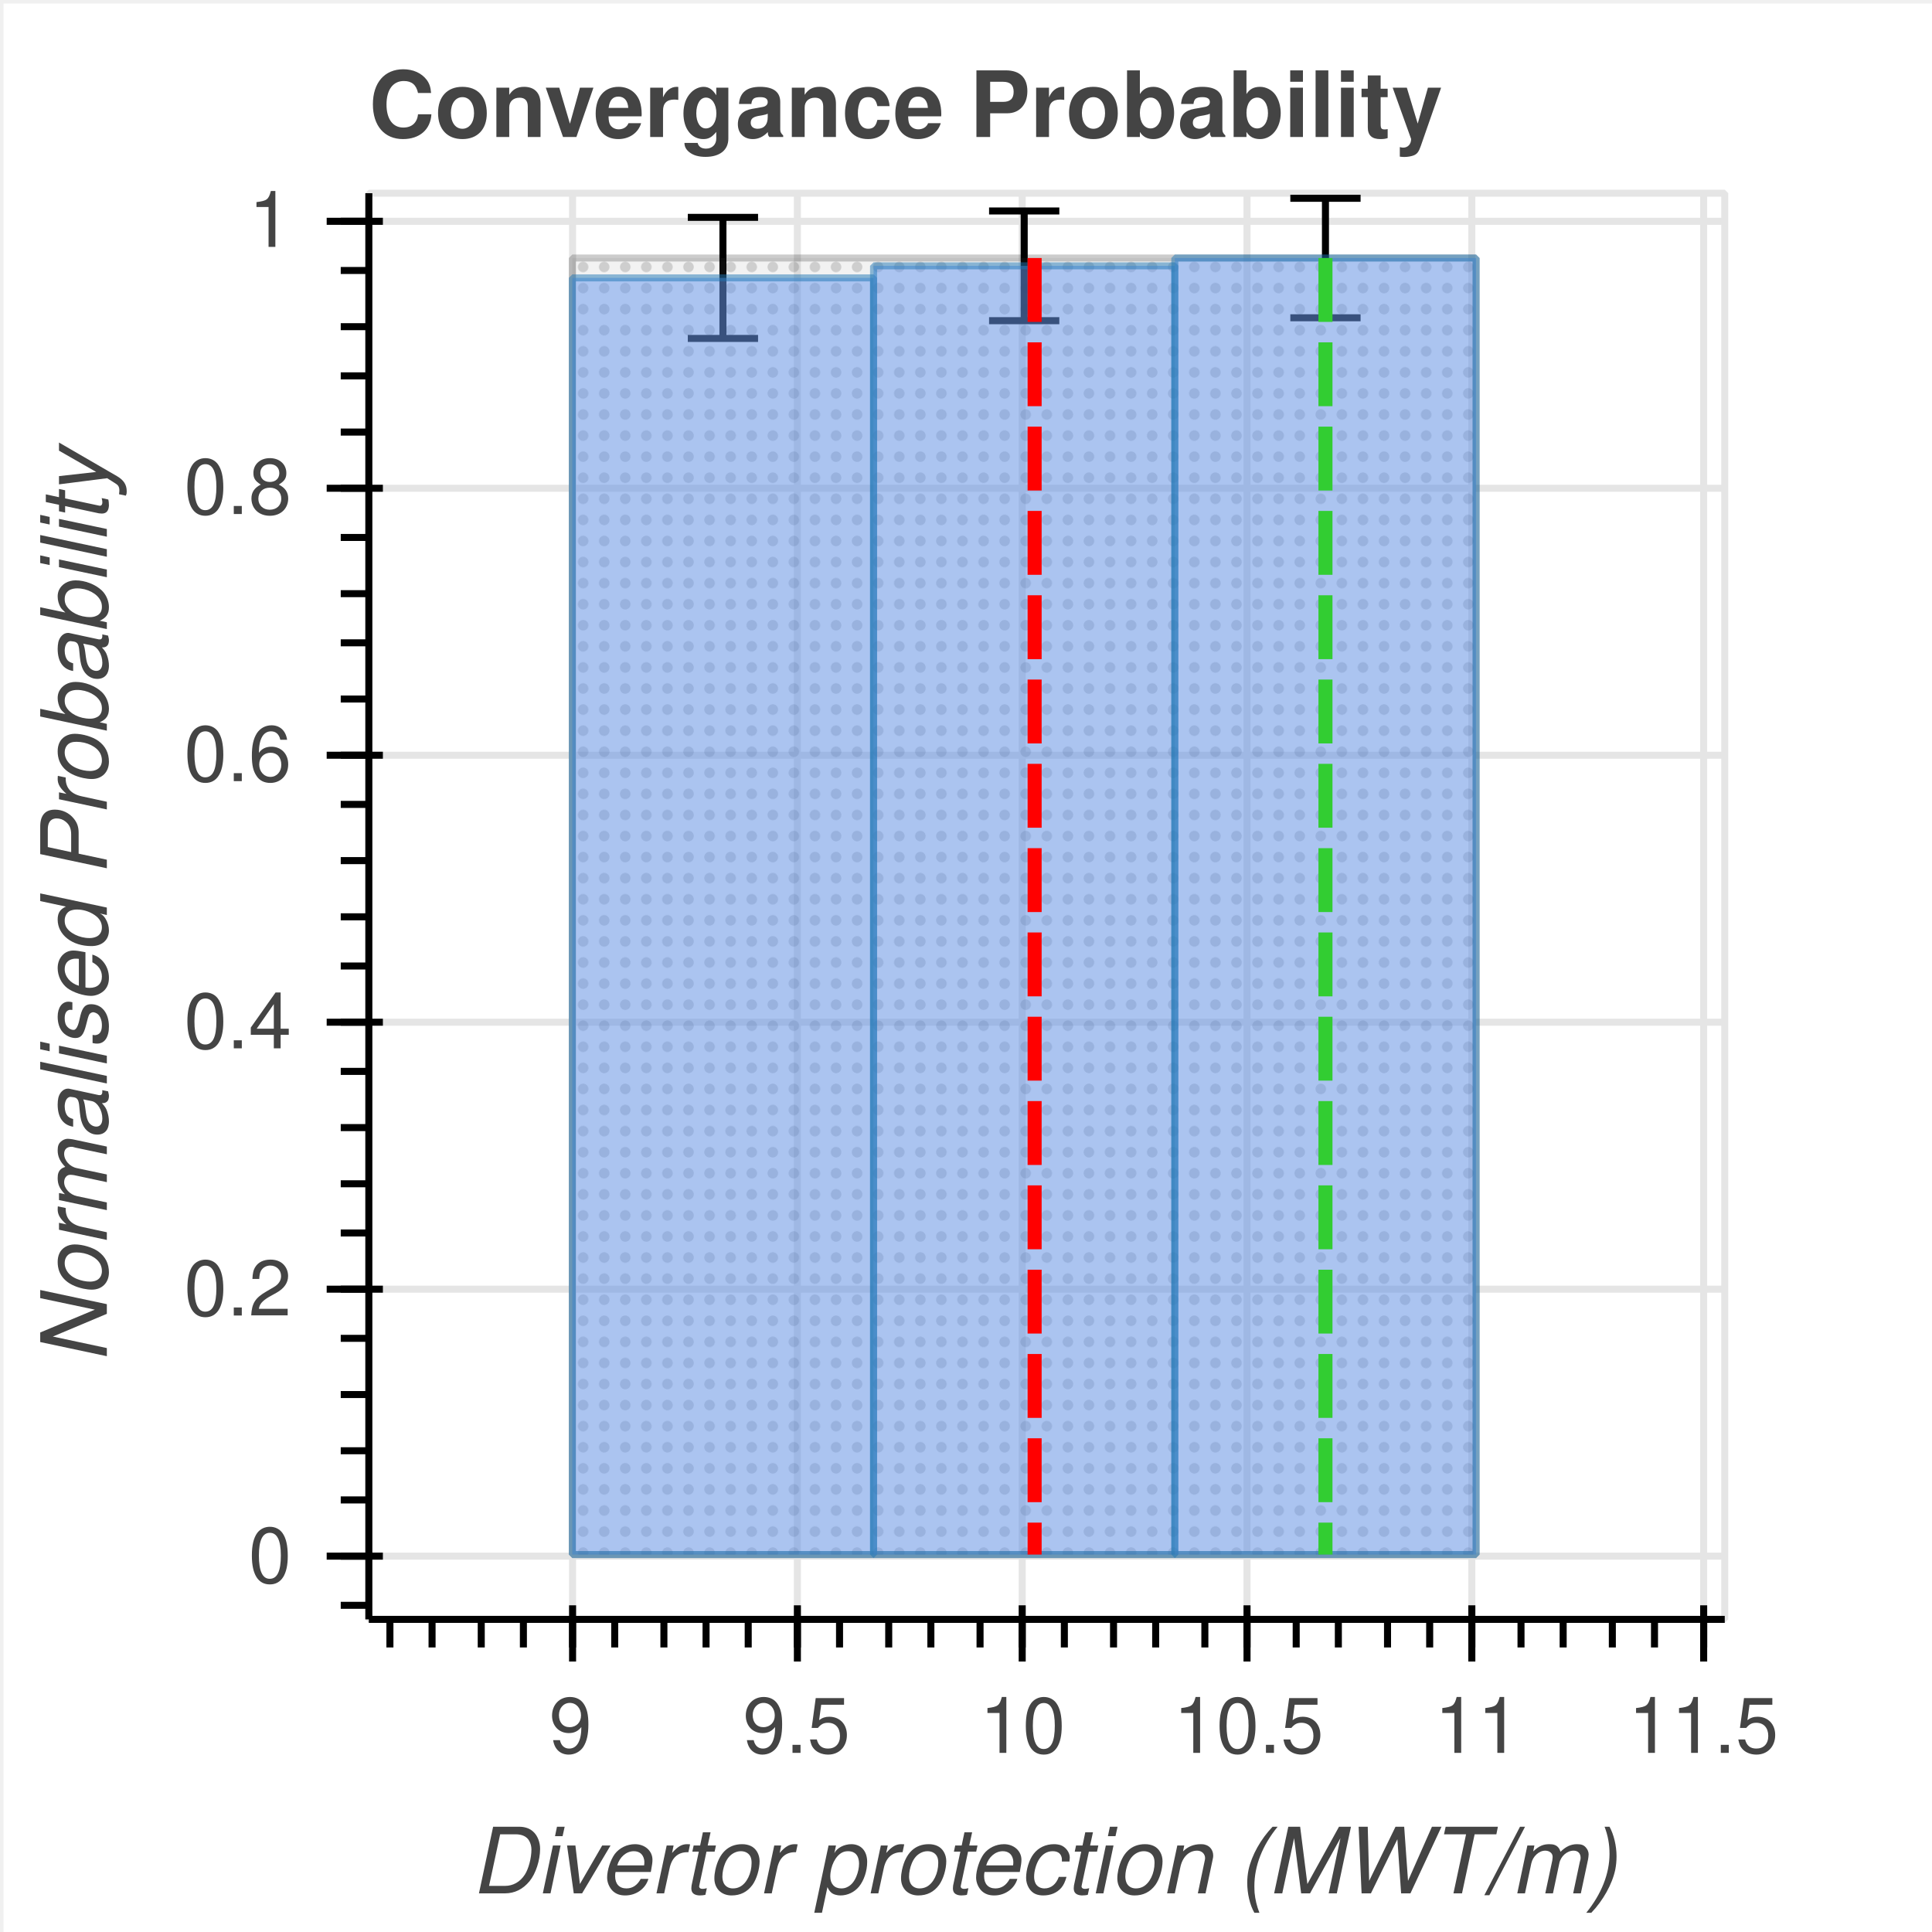
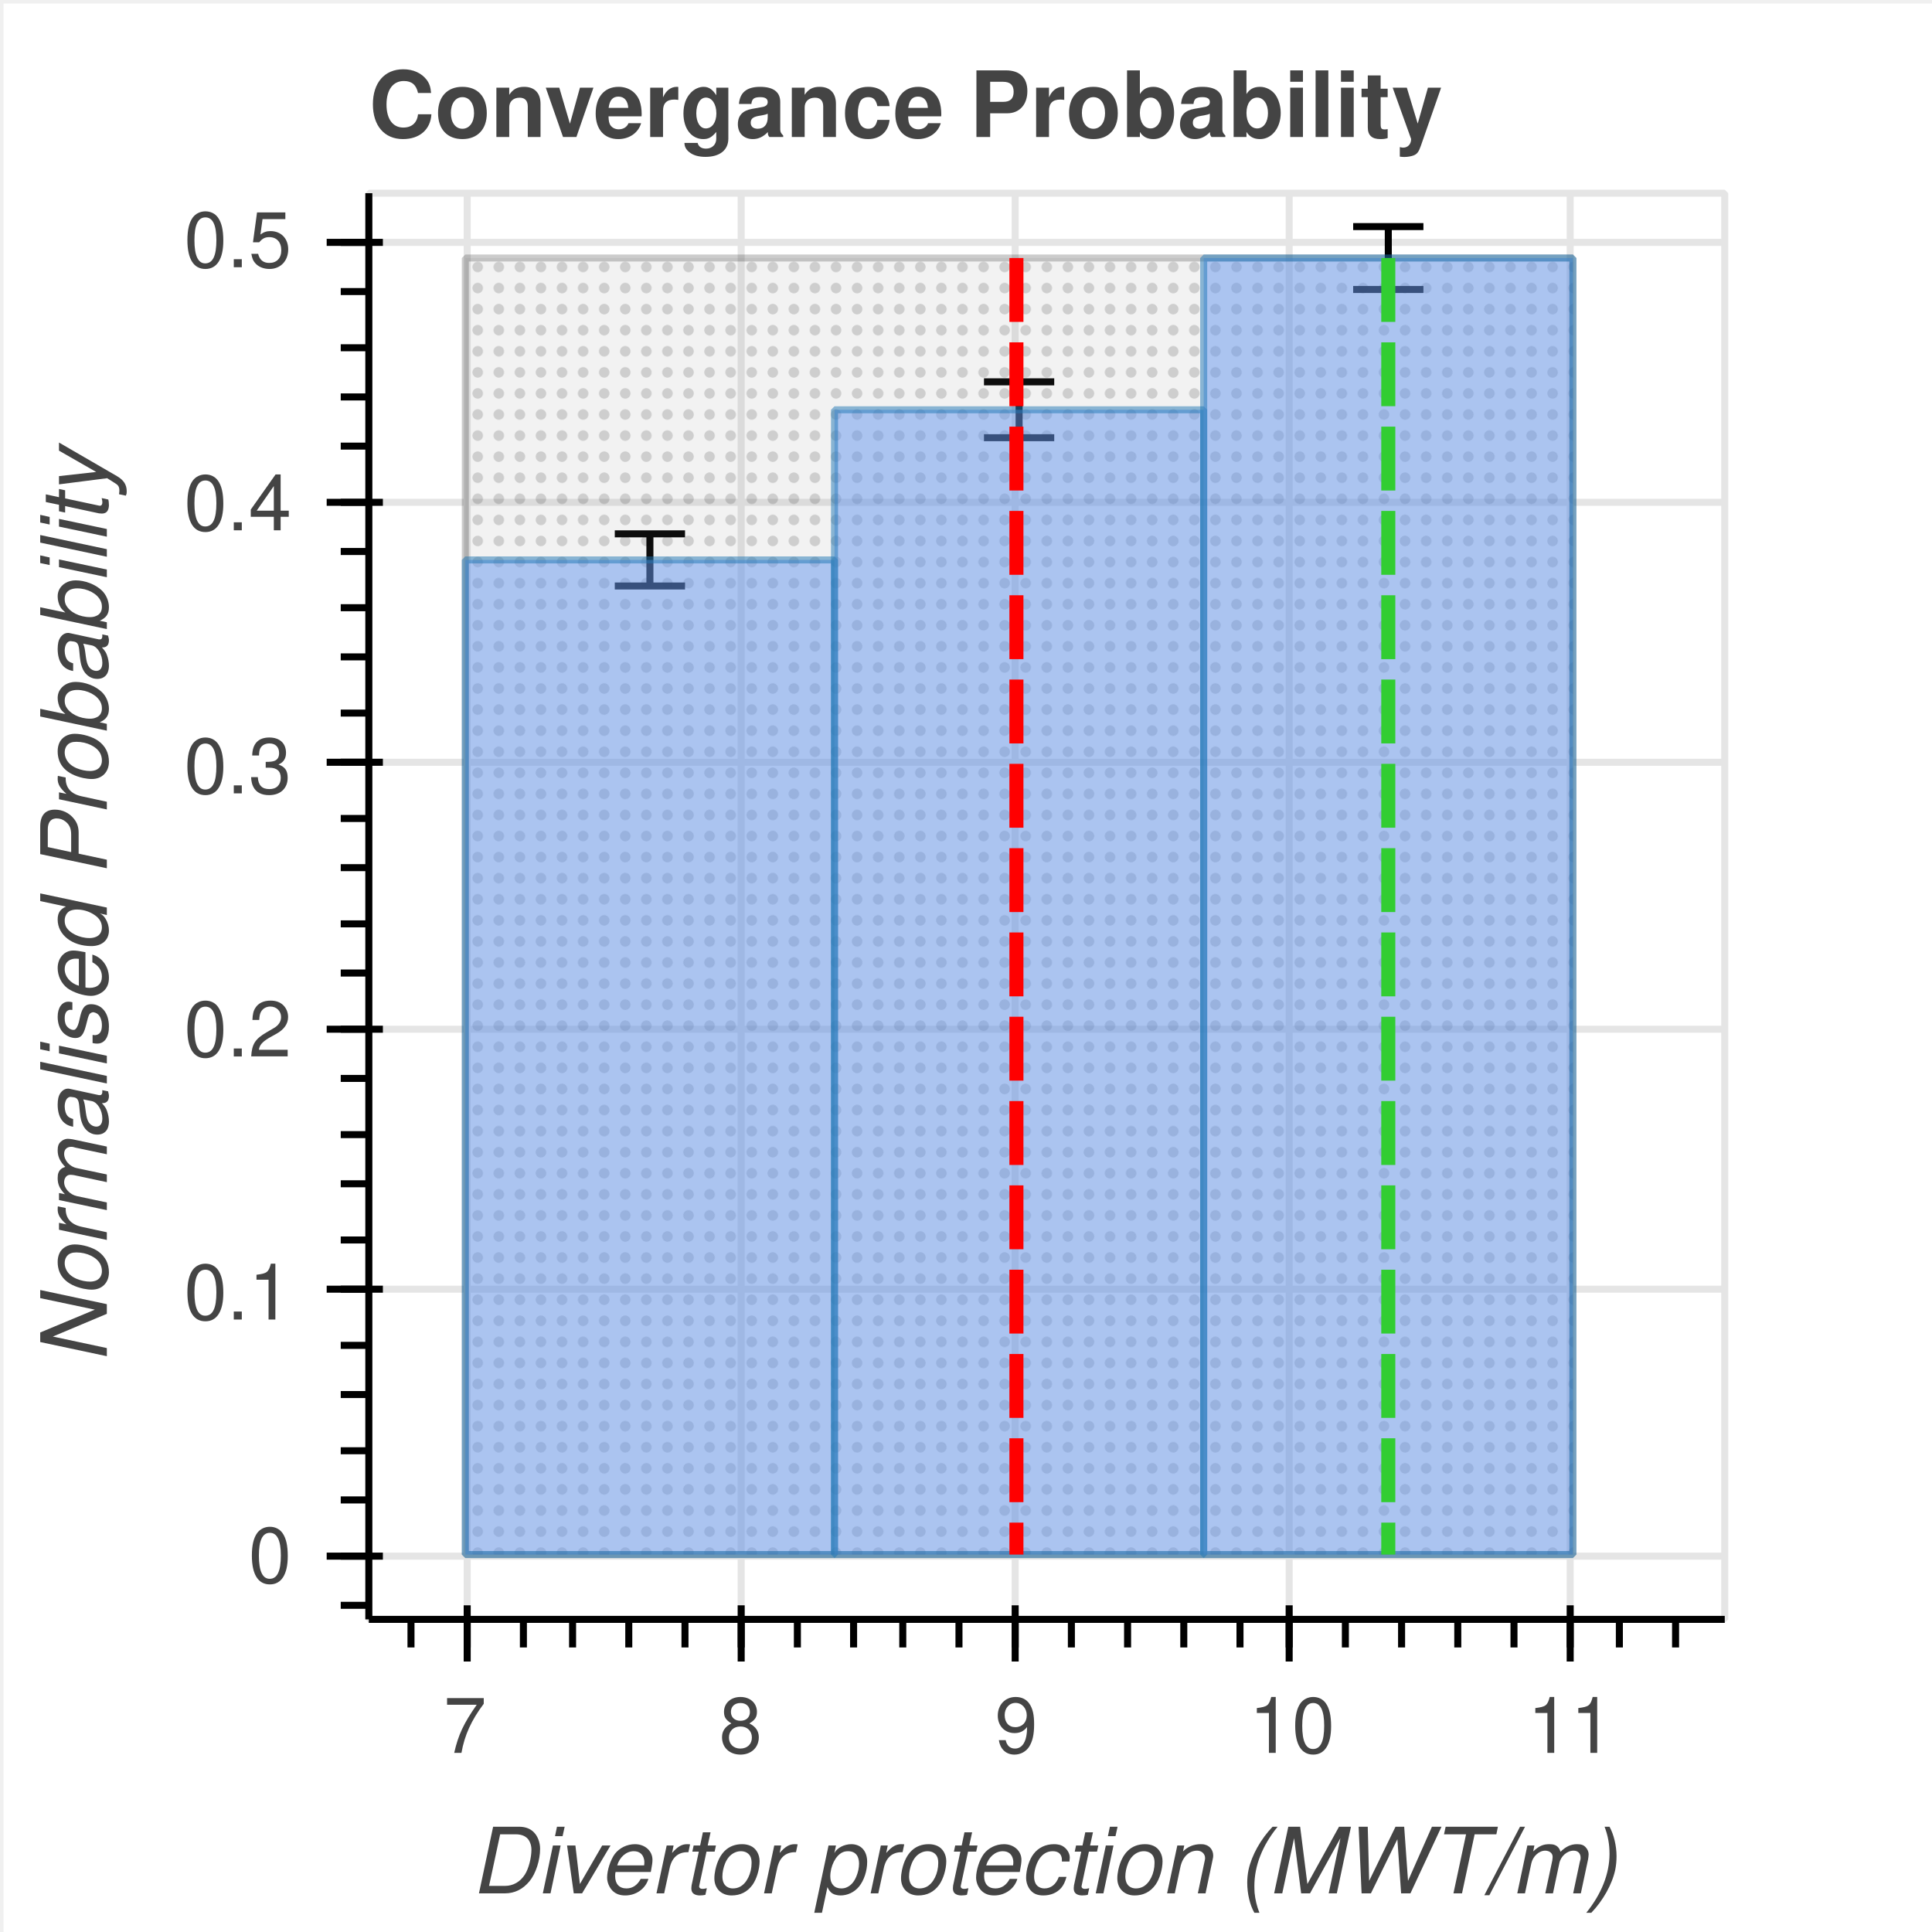
<svg xmlns="http://www.w3.org/2000/svg" version="1.1" width="275" height="275">
  <defs>
-     <clipPath id="XGHKOIepttTV">
+     <clipPath id="oCSpdnHUJNcS">
      <path fill="none" stroke="none" d="M 52.5 27.5 L 245.5 27.5 L 245.5 230.5 L 52.5 230.5 L 52.5 27.5 Z" />
    </clipPath>
-     <clipPath id="oNuICPmKbDhN">
+     <clipPath id="rZeAqwxTfudz">
      <path fill="none" stroke="none" d="M 52.5 27.5 L 245.5 27.5 L 245.5 230.5 L 52.5 230.5 L 52.5 27.5 Z" />
    </clipPath>
-     <clipPath id="ueLsVDpUfzot">
+     <clipPath id="RrIkzzaLAome">
      <path fill="none" stroke="none" d="M 52.5 27.5 L 245.5 27.5 L 245.5 230.5 L 52.5 230.5 L 52.5 27.5 Z" />
    </clipPath>
-     <clipPath id="gLwCnTuKTZZX">
+     <clipPath id="PQREuyaRFNdP">
      <path fill="none" stroke="none" d="M 52.5 27.5 L 245.5 27.5 L 245.5 230.5 L 52.5 230.5 L 52.5 27.5 Z" />
    </clipPath>
-     <pattern id="AqrRCiVxApeV" width="3" height="3" patternUnits="userSpaceOnUse">
+     <pattern id="sXTTWxHBGaxP" width="3" height="3" patternUnits="userSpaceOnUse">
      <path fill="rgb(0,0,0)" stroke="none" paint-order="stroke" d="M 2.75 2 A 0.75 0.75 0 0 0 1.25 2 A 0.75 0.75 0 0 0 2.75 2" fill-opacity="0.149" />
    </pattern>
-     <clipPath id="TeTpfXndyeLM">
+     <clipPath id="tKSZgBFeOUrH">
      <path fill="none" stroke="none" d="M 52.5 27.5 L 245.5 27.5 L 245.5 230.5 L 52.5 230.5 L 52.5 27.5 Z" />
    </clipPath>
-     <clipPath id="AUBnymhnWcFF">
+     <clipPath id="uAAUCKzFBiPE">
      <path fill="none" stroke="none" d="M 52.5 27.5 L 245.5 27.5 L 245.5 230.5 L 52.5 230.5 L 52.5 27.5 Z" />
    </clipPath>
-     <clipPath id="txpPiQpwJsGU">
+     <clipPath id="bhZCRoAScnfG">
      <path fill="none" stroke="none" d="M 52.5 27.5 L 245.5 27.5 L 245.5 230.5 L 52.5 230.5 L 52.5 27.5 Z" />
    </clipPath>
-     <clipPath id="FPkSKwyDOTRP">
+     <clipPath id="zUpqbQhqGcQn">
      <path fill="none" stroke="none" d="M 52.5 27.5 L 245.5 27.5 L 245.5 230.5 L 52.5 230.5 L 52.5 27.5 Z" />
    </clipPath>
  </defs>
  <path fill="rgb(255,255,255)" stroke="none" paint-order="stroke" d="M 0.5 0.5 L 275.5 0.5 L 275.5 275.5 L 0.5 275.5 L 0.5 0.5 Z" fill-opacity="1" />
  <rect fill="#FFFFFF" stroke="none" x="52" y="27" width="193" height="203" transform="matrix(1, 0, 0, 1, 0.5, 0.5)" />
  <path fill="rgb(255,255,255)" stroke="none" paint-order="stroke" d="M 52.5 27.5 L 245.5 27.5 L 245.5 230.5 L 52.5 230.5 L 52.5 27.5 Z" fill-opacity="1" />
  <path fill="none" stroke="rgb(229,229,229)" paint-order="fill" d="M 52.5 27.5 L 245.5 27.5 L 245.5 230.5 L 52.5 230.5 L 52.5 27.5 Z" stroke-opacity="1" stroke-linejoin="bevel" stroke-miterlimit="10" />
-   <path fill="none" stroke="rgb(229,229,229)" paint-order="fill" d="M 81.5 230.5 L 81.5 27.5 M 113.5 230.5 L 113.5 27.5 M 145.5 230.5 L 145.5 27.5 M 177.5 230.5 L 177.5 27.5 M 209.5 230.5 L 209.5 27.5 M 242.5 230.5 L 242.5 27.5" stroke-opacity="1" stroke-linejoin="bevel" stroke-miterlimit="10" clip-path="url(#XGHKOIepttTV)" />
-   <path fill="none" stroke="rgb(229,229,229)" paint-order="fill" d="M 52.5 221.5 L 245.5 221.5 M 52.5 183.5 L 245.5 183.5 M 52.5 145.5 L 245.5 145.5 M 52.5 107.5 L 245.5 107.5 M 52.5 69.5 L 245.5 69.5 M 52.5 31.5 L 245.5 31.5" stroke-opacity="1" stroke-linejoin="bevel" stroke-miterlimit="10" clip-path="url(#oNuICPmKbDhN)" />
-   <path fill="none" stroke="rgb(0,0,0)" paint-order="fill" d="M 102.902 30.938 L 102.902 48.172" stroke-opacity="1" stroke-linejoin="bevel" stroke-miterlimit="10" clip-path="url(#ueLsVDpUfzot)" />
-   <path fill="none" stroke="rgb(0,0,0)" paint-order="fill" d="M 145.784 30.031 L 145.784 45.647" stroke-opacity="1" stroke-linejoin="bevel" stroke-miterlimit="10" clip-path="url(#ueLsVDpUfzot)" />
-   <path fill="none" stroke="rgb(0,0,0)" paint-order="fill" d="M 188.665 28.223 L 188.665 45.232" stroke-opacity="1" stroke-linejoin="bevel" stroke-miterlimit="10" clip-path="url(#ueLsVDpUfzot)" />
-   <path fill="none" stroke="rgb(0,0,0)" paint-order="fill" d="M 97.902 30.938 L 107.902 30.938" stroke-opacity="1" stroke-linejoin="bevel" stroke-miterlimit="10" clip-path="url(#ueLsVDpUfzot)" />
-   <path fill="none" stroke="rgb(0,0,0)" paint-order="fill" d="M 140.784 30.031 L 150.784 30.031" stroke-opacity="1" stroke-linejoin="bevel" stroke-miterlimit="10" clip-path="url(#ueLsVDpUfzot)" />
-   <path fill="none" stroke="rgb(0,0,0)" paint-order="fill" d="M 183.665 28.223 L 193.665 28.223" stroke-opacity="1" stroke-linejoin="bevel" stroke-miterlimit="10" clip-path="url(#ueLsVDpUfzot)" />
-   <path fill="none" stroke="rgb(0,0,0)" paint-order="fill" d="M 107.902 48.172 L 97.902 48.172" stroke-opacity="1" stroke-linejoin="bevel" stroke-miterlimit="10" clip-path="url(#ueLsVDpUfzot)" />
-   <path fill="none" stroke="rgb(0,0,0)" paint-order="fill" d="M 150.784 45.647 L 140.784 45.647" stroke-opacity="1" stroke-linejoin="bevel" stroke-miterlimit="10" clip-path="url(#ueLsVDpUfzot)" />
-   <path fill="none" stroke="rgb(0,0,0)" paint-order="fill" d="M 193.665 45.232 L 183.665 45.232" stroke-opacity="1" stroke-linejoin="bevel" stroke-miterlimit="10" clip-path="url(#ueLsVDpUfzot)" />
-   <path fill="rgb(128,128,128)" stroke="none" paint-order="stroke" d="M 81.462 36.727 L 210.106 36.727 L 210.106 221.273 L 81.462 221.273 L 81.462 36.727 Z" fill-opacity="0.102" clip-path="url(#gLwCnTuKTZZX)" />
-   <path fill="url(#AqrRCiVxApeV)" stroke="rgb(0,0,0)" paint-order="fill" d="M 81.462 36.727 L 210.106 36.727 L 210.106 221.273 L 81.462 221.273 L 81.462 36.727 Z" clip-path="url(#gLwCnTuKTZZX)" stroke-opacity="0.2" stroke-linejoin="bevel" stroke-miterlimit="10" />
-   <path fill="rgb(100,149,237)" stroke="rgb(31,119,180)" paint-order="fill" d="M 81.462 39.555 L 124.343 39.555 L 124.343 221.273 L 81.462 221.273 L 81.462 39.555 Z" fill-opacity="0.502" clip-path="url(#TeTpfXndyeLM)" stroke-opacity="0.502" stroke-linejoin="bevel" stroke-miterlimit="10" />
-   <path fill="rgb(100,149,237)" stroke="rgb(31,119,180)" paint-order="fill" d="M 124.343 37.839 L 167.225 37.839 L 167.225 221.273 L 124.343 221.273 L 124.343 37.839 Z" fill-opacity="0.502" clip-path="url(#TeTpfXndyeLM)" stroke-opacity="0.502" stroke-linejoin="bevel" stroke-miterlimit="10" />
-   <path fill="rgb(100,149,237)" stroke="rgb(31,119,180)" paint-order="fill" d="M 167.225 36.727 L 210.106 36.727 L 210.106 221.273 L 167.225 221.273 L 167.225 36.727 Z" fill-opacity="0.502" clip-path="url(#TeTpfXndyeLM)" stroke-opacity="0.502" stroke-linejoin="bevel" stroke-miterlimit="10" />
+   <path fill="none" stroke="rgb(229,229,229)" paint-order="fill" d="M 66.5 230.5 L 66.5 27.5 M 105.5 230.5 L 105.5 27.5 M 144.5 230.5 L 144.5 27.5 M 183.5 230.5 L 183.5 27.5 M 223.5 230.5 L 223.5 27.5" stroke-opacity="1" stroke-linejoin="bevel" stroke-miterlimit="10" clip-path="url(#oCSpdnHUJNcS)" />
+   <path fill="none" stroke="rgb(229,229,229)" paint-order="fill" d="M 52.5 221.5 L 245.5 221.5 M 52.5 183.5 L 245.5 183.5 M 52.5 146.5 L 245.5 146.5 M 52.5 108.5 L 245.5 108.5 M 52.5 71.5 L 245.5 71.5 M 52.5 34.5 L 245.5 34.5" stroke-opacity="1" stroke-linejoin="bevel" stroke-miterlimit="10" clip-path="url(#rZeAqwxTfudz)" />
+   <path fill="none" stroke="rgb(0,0,0)" paint-order="fill" d="M 92.508 75.987 L 92.508 83.408" stroke-opacity="1" stroke-linejoin="bevel" stroke-miterlimit="10" clip-path="url(#RrIkzzaLAome)" />
+   <path fill="none" stroke="rgb(0,0,0)" paint-order="fill" d="M 145.059 54.35 L 145.059 62.306" stroke-opacity="1" stroke-linejoin="bevel" stroke-miterlimit="10" clip-path="url(#RrIkzzaLAome)" />
+   <path fill="none" stroke="rgb(0,0,0)" paint-order="fill" d="M 197.609 32.25 L 197.609 41.205" stroke-opacity="1" stroke-linejoin="bevel" stroke-miterlimit="10" clip-path="url(#RrIkzzaLAome)" />
+   <path fill="none" stroke="rgb(0,0,0)" paint-order="fill" d="M 87.508 75.987 L 97.508 75.987" stroke-opacity="1" stroke-linejoin="bevel" stroke-miterlimit="10" clip-path="url(#RrIkzzaLAome)" />
+   <path fill="none" stroke="rgb(0,0,0)" paint-order="fill" d="M 140.059 54.35 L 150.059 54.35" stroke-opacity="1" stroke-linejoin="bevel" stroke-miterlimit="10" clip-path="url(#RrIkzzaLAome)" />
+   <path fill="none" stroke="rgb(0,0,0)" paint-order="fill" d="M 192.609 32.25 L 202.609 32.25" stroke-opacity="1" stroke-linejoin="bevel" stroke-miterlimit="10" clip-path="url(#RrIkzzaLAome)" />
+   <path fill="none" stroke="rgb(0,0,0)" paint-order="fill" d="M 97.508 83.408 L 87.508 83.408" stroke-opacity="1" stroke-linejoin="bevel" stroke-miterlimit="10" clip-path="url(#RrIkzzaLAome)" />
+   <path fill="none" stroke="rgb(0,0,0)" paint-order="fill" d="M 150.059 62.306 L 140.059 62.306" stroke-opacity="1" stroke-linejoin="bevel" stroke-miterlimit="10" clip-path="url(#RrIkzzaLAome)" />
+   <path fill="none" stroke="rgb(0,0,0)" paint-order="fill" d="M 202.609 41.205 L 192.609 41.205" stroke-opacity="1" stroke-linejoin="bevel" stroke-miterlimit="10" clip-path="url(#RrIkzzaLAome)" />
+   <path fill="rgb(128,128,128)" stroke="none" paint-order="stroke" d="M 66.233 36.727 L 223.884 36.727 L 223.884 221.273 L 66.233 221.273 L 66.233 36.727 Z" fill-opacity="0.102" clip-path="url(#PQREuyaRFNdP)" />
+   <path fill="url(#sXTTWxHBGaxP)" stroke="rgb(0,0,0)" paint-order="fill" d="M 66.233 36.727 L 223.884 36.727 L 223.884 221.273 L 66.233 221.273 L 66.233 36.727 Z" clip-path="url(#PQREuyaRFNdP)" stroke-opacity="0.2" stroke-linejoin="bevel" stroke-miterlimit="10" />
+   <path fill="rgb(100,149,237)" stroke="rgb(31,119,180)" paint-order="fill" d="M 66.233 79.697 L 118.784 79.697 L 118.784 221.273 L 66.233 221.273 L 66.233 79.697 Z" fill-opacity="0.502" clip-path="url(#tKSZgBFeOUrH)" stroke-opacity="0.502" stroke-linejoin="bevel" stroke-miterlimit="10" />
+   <path fill="rgb(100,149,237)" stroke="rgb(31,119,180)" paint-order="fill" d="M 118.784 58.328 L 171.334 58.328 L 171.334 221.273 L 118.784 221.273 L 118.784 58.328 Z" fill-opacity="0.502" clip-path="url(#tKSZgBFeOUrH)" stroke-opacity="0.502" stroke-linejoin="bevel" stroke-miterlimit="10" />
+   <path fill="rgb(100,149,237)" stroke="rgb(31,119,180)" paint-order="fill" d="M 171.334 36.727 L 223.884 36.727 L 223.884 221.273 L 171.334 221.273 L 171.334 36.727 Z" fill-opacity="0.502" clip-path="url(#tKSZgBFeOUrH)" stroke-opacity="0.502" stroke-linejoin="bevel" stroke-miterlimit="10" />
  <path fill="none" stroke="rgb(0,0,0)" paint-order="fill" d="M 52.5 230.5 L 245.5 230.5" stroke-opacity="1" stroke-linejoin="bevel" stroke-miterlimit="10" />
-   <path fill="none" stroke="rgb(0,0,0)" paint-order="fill" d="M 81.5 236.5 L 81.5 228.5 M 113.5 236.5 L 113.5 228.5 M 145.5 236.5 L 145.5 228.5 M 177.5 236.5 L 177.5 228.5 M 209.5 236.5 L 209.5 228.5 M 242.5 236.5 L 242.5 228.5" stroke-opacity="1" stroke-linejoin="bevel" stroke-miterlimit="10" />
-   <path fill="none" stroke="rgb(0,0,0)" paint-order="fill" d="M 74.5 234.5 L 74.5 230.5 M 68.5 234.5 L 68.5 230.5 M 61.5 234.5 L 61.5 230.5 M 55.5 234.5 L 55.5 230.5 M 81.5 234.5 L 81.5 230.5 M 87.5 234.5 L 87.5 230.5 M 94.5 234.5 L 94.5 230.5 M 100.5 234.5 L 100.5 230.5 M 106.5 234.5 L 106.5 230.5 M 113.5 234.5 L 113.5 230.5 M 119.5 234.5 L 119.5 230.5 M 126.5 234.5 L 126.5 230.5 M 132.5 234.5 L 132.5 230.5 M 139.5 234.5 L 139.5 230.5 M 145.5 234.5 L 145.5 230.5 M 151.5 234.5 L 151.5 230.5 M 158.5 234.5 L 158.5 230.5 M 164.5 234.5 L 164.5 230.5 M 171.5 234.5 L 171.5 230.5 M 177.5 234.5 L 177.5 230.5 M 184.5 234.5 L 184.5 230.5 M 190.5 234.5 L 190.5 230.5 M 197.5 234.5 L 197.5 230.5 M 203.5 234.5 L 203.5 230.5 M 209.5 234.5 L 209.5 230.5 M 216.5 234.5 L 216.5 230.5 M 222.5 234.5 L 222.5 230.5 M 229.5 234.5 L 229.5 230.5 M 235.5 234.5 L 235.5 230.5 M 242.5 234.5 L 242.5 230.5" stroke-opacity="1" stroke-linejoin="bevel" stroke-miterlimit="10" />
-   <text fill="rgb(68,68,68)" stroke="none" font-family="helvetica" font-size="11px" font-style="normal" font-weight="normal" text-decoration="normal" x="77.657" y="249" text-anchor="start" dominant-baseline="alphabetic" transform="matrix(1, 0, 0, 1, 0.5, 0.5)" fill-opacity="1">9</text>
-   <text fill="none" stroke="rgb(0,0,0)" font-family="helvetica" font-size="11px" font-style="normal" font-weight="normal" text-decoration="normal" x="77.657" y="249" text-anchor="start" dominant-baseline="alphabetic" transform="matrix(1, 0, 0, 1, 0.5, 0.5)" stroke-opacity="0" stroke-linejoin="bevel" stroke-miterlimit="10">9</text>
-   <text fill="rgb(68,68,68)" stroke="none" font-family="helvetica" font-size="11px" font-style="normal" font-weight="normal" text-decoration="normal" x="105.236" y="249" text-anchor="start" dominant-baseline="alphabetic" transform="matrix(1, 0, 0, 1, 0.5, 0.5)" fill-opacity="1">9.5</text>
-   <text fill="none" stroke="rgb(0,0,0)" font-family="helvetica" font-size="11px" font-style="normal" font-weight="normal" text-decoration="normal" x="105.236" y="249" text-anchor="start" dominant-baseline="alphabetic" transform="matrix(1, 0, 0, 1, 0.5, 0.5)" stroke-opacity="0" stroke-linejoin="bevel" stroke-miterlimit="10">9.5</text>
-   <text fill="rgb(68,68,68)" stroke="none" font-family="helvetica" font-size="11px" font-style="normal" font-weight="normal" text-decoration="normal" x="138.93" y="249" text-anchor="start" dominant-baseline="alphabetic" transform="matrix(1, 0, 0, 1, 0.5, 0.5)" fill-opacity="1">10</text>
-   <text fill="none" stroke="rgb(0,0,0)" font-family="helvetica" font-size="11px" font-style="normal" font-weight="normal" text-decoration="normal" x="138.93" y="249" text-anchor="start" dominant-baseline="alphabetic" transform="matrix(1, 0, 0, 1, 0.5, 0.5)" stroke-opacity="0" stroke-linejoin="bevel" stroke-miterlimit="10">10</text>
-   <text fill="rgb(68,68,68)" stroke="none" font-family="helvetica" font-size="11px" font-style="normal" font-weight="normal" text-decoration="normal" x="166.509" y="249" text-anchor="start" dominant-baseline="alphabetic" transform="matrix(1, 0, 0, 1, 0.5, 0.5)" fill-opacity="1">10.5</text>
-   <text fill="none" stroke="rgb(0,0,0)" font-family="helvetica" font-size="11px" font-style="normal" font-weight="normal" text-decoration="normal" x="166.509" y="249" text-anchor="start" dominant-baseline="alphabetic" transform="matrix(1, 0, 0, 1, 0.5, 0.5)" stroke-opacity="0" stroke-linejoin="bevel" stroke-miterlimit="10">10.5</text>
-   <text fill="rgb(68,68,68)" stroke="none" font-family="helvetica" font-size="11px" font-style="normal" font-weight="normal" text-decoration="normal" x="203.67" y="249" text-anchor="start" dominant-baseline="alphabetic" transform="matrix(1, 0, 0, 1, 0.5, 0.5)" fill-opacity="1">11</text>
-   <text fill="none" stroke="rgb(0,0,0)" font-family="helvetica" font-size="11px" font-style="normal" font-weight="normal" text-decoration="normal" x="203.67" y="249" text-anchor="start" dominant-baseline="alphabetic" transform="matrix(1, 0, 0, 1, 0.5, 0.5)" stroke-opacity="0" stroke-linejoin="bevel" stroke-miterlimit="10">11</text>
-   <text fill="rgb(68,68,68)" stroke="none" font-family="helvetica" font-size="11px" font-style="normal" font-weight="normal" text-decoration="normal" x="231.249" y="249" text-anchor="start" dominant-baseline="alphabetic" transform="matrix(1, 0, 0, 1, 0.5, 0.5)" fill-opacity="1">11.5</text>
-   <text fill="none" stroke="rgb(0,0,0)" font-family="helvetica" font-size="11px" font-style="normal" font-weight="normal" text-decoration="normal" x="231.249" y="249" text-anchor="start" dominant-baseline="alphabetic" transform="matrix(1, 0, 0, 1, 0.5, 0.5)" stroke-opacity="0" stroke-linejoin="bevel" stroke-miterlimit="10">11.5</text>
+   <path fill="none" stroke="rgb(0,0,0)" paint-order="fill" d="M 66.5 236.5 L 66.5 228.5 M 105.5 236.5 L 105.5 228.5 M 144.5 236.5 L 144.5 228.5 M 183.5 236.5 L 183.5 228.5 M 223.5 236.5 L 223.5 228.5" stroke-opacity="1" stroke-linejoin="bevel" stroke-miterlimit="10" />
+   <path fill="none" stroke="rgb(0,0,0)" paint-order="fill" d="M 58.5 234.5 L 58.5 230.5 M 66.5 234.5 L 66.5 230.5 M 74.5 234.5 L 74.5 230.5 M 81.5 234.5 L 81.5 230.5 M 89.5 234.5 L 89.5 230.5 M 97.5 234.5 L 97.5 230.5 M 105.5 234.5 L 105.5 230.5 M 113.5 234.5 L 113.5 230.5 M 121.5 234.5 L 121.5 230.5 M 128.5 234.5 L 128.5 230.5 M 136.5 234.5 L 136.5 230.5 M 144.5 234.5 L 144.5 230.5 M 152.5 234.5 L 152.5 230.5 M 160.5 234.5 L 160.5 230.5 M 168.5 234.5 L 168.5 230.5 M 176.5 234.5 L 176.5 230.5 M 183.5 234.5 L 183.5 230.5 M 191.5 234.5 L 191.5 230.5 M 199.5 234.5 L 199.5 230.5 M 207.5 234.5 L 207.5 230.5 M 215.5 234.5 L 215.5 230.5 M 223.5 234.5 L 223.5 230.5 M 230.5 234.5 L 230.5 230.5 M 238.5 234.5 L 238.5 230.5" stroke-opacity="1" stroke-linejoin="bevel" stroke-miterlimit="10" />
+   <text fill="rgb(68,68,68)" stroke="none" font-family="helvetica" font-size="11px" font-style="normal" font-weight="normal" text-decoration="normal" x="62.636" y="249" text-anchor="start" dominant-baseline="alphabetic" transform="matrix(1, 0, 0, 1, 0.5, 0.5)" fill-opacity="1">7</text>
+   <text fill="none" stroke="rgb(0,0,0)" font-family="helvetica" font-size="11px" font-style="normal" font-weight="normal" text-decoration="normal" x="62.636" y="249" text-anchor="start" dominant-baseline="alphabetic" transform="matrix(1, 0, 0, 1, 0.5, 0.5)" stroke-opacity="0" stroke-linejoin="bevel" stroke-miterlimit="10">7</text>
+   <text fill="rgb(68,68,68)" stroke="none" font-family="helvetica" font-size="11px" font-style="normal" font-weight="normal" text-decoration="normal" x="101.868" y="249" text-anchor="start" dominant-baseline="alphabetic" transform="matrix(1, 0, 0, 1, 0.5, 0.5)" fill-opacity="1">8</text>
+   <text fill="none" stroke="rgb(0,0,0)" font-family="helvetica" font-size="11px" font-style="normal" font-weight="normal" text-decoration="normal" x="101.868" y="249" text-anchor="start" dominant-baseline="alphabetic" transform="matrix(1, 0, 0, 1, 0.5, 0.5)" stroke-opacity="0" stroke-linejoin="bevel" stroke-miterlimit="10">8</text>
+   <text fill="rgb(68,68,68)" stroke="none" font-family="helvetica" font-size="11px" font-style="normal" font-weight="normal" text-decoration="normal" x="141.101" y="249" text-anchor="start" dominant-baseline="alphabetic" transform="matrix(1, 0, 0, 1, 0.5, 0.5)" fill-opacity="1">9</text>
+   <text fill="none" stroke="rgb(0,0,0)" font-family="helvetica" font-size="11px" font-style="normal" font-weight="normal" text-decoration="normal" x="141.101" y="249" text-anchor="start" dominant-baseline="alphabetic" transform="matrix(1, 0, 0, 1, 0.5, 0.5)" stroke-opacity="0" stroke-linejoin="bevel" stroke-miterlimit="10">9</text>
+   <text fill="rgb(68,68,68)" stroke="none" font-family="helvetica" font-size="11px" font-style="normal" font-weight="normal" text-decoration="normal" x="177.274" y="249" text-anchor="start" dominant-baseline="alphabetic" transform="matrix(1, 0, 0, 1, 0.5, 0.5)" fill-opacity="1">10</text>
+   <text fill="none" stroke="rgb(0,0,0)" font-family="helvetica" font-size="11px" font-style="normal" font-weight="normal" text-decoration="normal" x="177.274" y="249" text-anchor="start" dominant-baseline="alphabetic" transform="matrix(1, 0, 0, 1, 0.5, 0.5)" stroke-opacity="0" stroke-linejoin="bevel" stroke-miterlimit="10">10</text>
+   <text fill="rgb(68,68,68)" stroke="none" font-family="helvetica" font-size="11px" font-style="normal" font-weight="normal" text-decoration="normal" x="216.915" y="249" text-anchor="start" dominant-baseline="alphabetic" transform="matrix(1, 0, 0, 1, 0.5, 0.5)" fill-opacity="1">11</text>
+   <text fill="none" stroke="rgb(0,0,0)" font-family="helvetica" font-size="11px" font-style="normal" font-weight="normal" text-decoration="normal" x="216.915" y="249" text-anchor="start" dominant-baseline="alphabetic" transform="matrix(1, 0, 0, 1, 0.5, 0.5)" stroke-opacity="0" stroke-linejoin="bevel" stroke-miterlimit="10">11</text>
  <text fill="rgb(68,68,68)" stroke="none" font-family="helvetica" font-size="13px" font-style="italic" font-weight="normal" text-decoration="normal" x="66.52" y="269" text-anchor="start" dominant-baseline="alphabetic" transform="matrix(1, 0, 0, 1, 0.5, 0.5)" fill-opacity="1">Divertor protection (MWT/m)</text>
  <text fill="none" stroke="rgb(0,0,0)" font-family="helvetica" font-size="13px" font-style="italic" font-weight="normal" text-decoration="normal" x="66.52" y="269" text-anchor="start" dominant-baseline="alphabetic" transform="matrix(1, 0, 0, 1, 0.5, 0.5)" stroke-opacity="0" stroke-linejoin="bevel" stroke-miterlimit="10">Divertor protection (MWT/m)</text>
  <path fill="none" stroke="rgb(0,0,0)" paint-order="fill" d="M 52.5 230.5 L 52.5 27.5" stroke-opacity="1" stroke-linejoin="bevel" stroke-miterlimit="10" />
-   <path fill="none" stroke="rgb(0,0,0)" paint-order="fill" d="M 46.5 221.5 L 54.5 221.5 M 46.5 183.5 L 54.5 183.5 M 46.5 145.5 L 54.5 145.5 M 46.5 107.5 L 54.5 107.5 M 46.5 69.5 L 54.5 69.5 M 46.5 31.5 L 54.5 31.5" stroke-opacity="1" stroke-linejoin="bevel" stroke-miterlimit="10" />
-   <path fill="none" stroke="rgb(0,0,0)" paint-order="fill" d="M 48.5 228.5 L 52.5 228.5 M 48.5 221.5 L 52.5 221.5 M 48.5 213.5 L 52.5 213.5 M 48.5 206.5 L 52.5 206.5 M 48.5 198.5 L 52.5 198.5 M 48.5 190.5 L 52.5 190.5 M 48.5 183.5 L 52.5 183.5 M 48.5 175.5 L 52.5 175.5 M 48.5 168.5 L 52.5 168.5 M 48.5 160.5 L 52.5 160.5 M 48.5 152.5 L 52.5 152.5 M 48.5 145.5 L 52.5 145.5 M 48.5 137.5 L 52.5 137.5 M 48.5 130.5 L 52.5 130.5 M 48.5 122.5 L 52.5 122.5 M 48.5 114.5 L 52.5 114.5 M 48.5 107.5 L 52.5 107.5 M 48.5 99.5 L 52.5 99.5 M 48.5 91.5 L 52.5 91.5 M 48.5 84.5 L 52.5 84.5 M 48.5 76.5 L 52.5 76.5 M 48.5 69.5 L 52.5 69.5 M 48.5 61.5 L 52.5 61.5 M 48.5 53.5 L 52.5 53.5 M 48.5 46.5 L 52.5 46.5 M 48.5 38.5 L 52.5 38.5 M 48.5 31.5 L 52.5 31.5" stroke-opacity="1" stroke-linejoin="bevel" stroke-miterlimit="10" />
+   <path fill="none" stroke="rgb(0,0,0)" paint-order="fill" d="M 46.5 221.5 L 54.5 221.5 M 46.5 183.5 L 54.5 183.5 M 46.5 146.5 L 54.5 146.5 M 46.5 108.5 L 54.5 108.5 M 46.5 71.5 L 54.5 71.5 M 46.5 34.5 L 54.5 34.5" stroke-opacity="1" stroke-linejoin="bevel" stroke-miterlimit="10" />
+   <path fill="none" stroke="rgb(0,0,0)" paint-order="fill" d="M 48.5 228.5 L 52.5 228.5 M 48.5 221.5 L 52.5 221.5 M 48.5 213.5 L 52.5 213.5 M 48.5 206.5 L 52.5 206.5 M 48.5 198.5 L 52.5 198.5 M 48.5 191.5 L 52.5 191.5 M 48.5 183.5 L 52.5 183.5 M 48.5 176.5 L 52.5 176.5 M 48.5 168.5 L 52.5 168.5 M 48.5 161.5 L 52.5 161.5 M 48.5 153.5 L 52.5 153.5 M 48.5 146.5 L 52.5 146.5 M 48.5 138.5 L 52.5 138.5 M 48.5 131.5 L 52.5 131.5 M 48.5 123.5 L 52.5 123.5 M 48.5 116.5 L 52.5 116.5 M 48.5 108.5 L 52.5 108.5 M 48.5 101.5 L 52.5 101.5 M 48.5 93.5 L 52.5 93.5 M 48.5 86.5 L 52.5 86.5 M 48.5 78.5 L 52.5 78.5 M 48.5 71.5 L 52.5 71.5 M 48.5 63.5 L 52.5 63.5 M 48.5 56.5 L 52.5 56.5 M 48.5 49.5 L 52.5 49.5 M 48.5 41.5 L 52.5 41.5 M 48.5 34.5 L 52.5 34.5" stroke-opacity="1" stroke-linejoin="bevel" stroke-miterlimit="10" />
  <text fill="rgb(68,68,68)" stroke="none" font-family="helvetica" font-size="11px" font-style="normal" font-weight="normal" text-decoration="normal" x="34.882" y="224.773" text-anchor="start" dominant-baseline="alphabetic" transform="matrix(1, 0, 0, 1, 0.5, 0.5)" fill-opacity="1">0</text>
  <text fill="none" stroke="rgb(0,0,0)" font-family="helvetica" font-size="11px" font-style="normal" font-weight="normal" text-decoration="normal" x="34.882" y="224.773" text-anchor="start" dominant-baseline="alphabetic" transform="matrix(1, 0, 0, 1, 0.5, 0.5)" stroke-opacity="0" stroke-linejoin="bevel" stroke-miterlimit="10">0</text>
-   <text fill="rgb(68,68,68)" stroke="none" font-family="helvetica" font-size="11px" font-style="normal" font-weight="normal" text-decoration="normal" x="25.708" y="186.746" text-anchor="start" dominant-baseline="alphabetic" transform="matrix(1, 0, 0, 1, 0.5, 0.5)" fill-opacity="1">0.2</text>
-   <text fill="none" stroke="rgb(0,0,0)" font-family="helvetica" font-size="11px" font-style="normal" font-weight="normal" text-decoration="normal" x="25.708" y="186.746" text-anchor="start" dominant-baseline="alphabetic" transform="matrix(1, 0, 0, 1, 0.5, 0.5)" stroke-opacity="0" stroke-linejoin="bevel" stroke-miterlimit="10">0.2</text>
-   <text fill="rgb(68,68,68)" stroke="none" font-family="helvetica" font-size="11px" font-style="normal" font-weight="normal" text-decoration="normal" x="25.708" y="148.719" text-anchor="start" dominant-baseline="alphabetic" transform="matrix(1, 0, 0, 1, 0.5, 0.5)" fill-opacity="1">0.4</text>
-   <text fill="none" stroke="rgb(0,0,0)" font-family="helvetica" font-size="11px" font-style="normal" font-weight="normal" text-decoration="normal" x="25.708" y="148.719" text-anchor="start" dominant-baseline="alphabetic" transform="matrix(1, 0, 0, 1, 0.5, 0.5)" stroke-opacity="0" stroke-linejoin="bevel" stroke-miterlimit="10">0.4</text>
-   <text fill="rgb(68,68,68)" stroke="none" font-family="helvetica" font-size="11px" font-style="normal" font-weight="normal" text-decoration="normal" x="25.708" y="110.692" text-anchor="start" dominant-baseline="alphabetic" transform="matrix(1, 0, 0, 1, 0.5, 0.5)" fill-opacity="1">0.6</text>
-   <text fill="none" stroke="rgb(0,0,0)" font-family="helvetica" font-size="11px" font-style="normal" font-weight="normal" text-decoration="normal" x="25.708" y="110.692" text-anchor="start" dominant-baseline="alphabetic" transform="matrix(1, 0, 0, 1, 0.5, 0.5)" stroke-opacity="0" stroke-linejoin="bevel" stroke-miterlimit="10">0.6</text>
-   <text fill="rgb(68,68,68)" stroke="none" font-family="helvetica" font-size="11px" font-style="normal" font-weight="normal" text-decoration="normal" x="25.708" y="72.665" text-anchor="start" dominant-baseline="alphabetic" transform="matrix(1, 0, 0, 1, 0.5, 0.5)" fill-opacity="1">0.8</text>
-   <text fill="none" stroke="rgb(0,0,0)" font-family="helvetica" font-size="11px" font-style="normal" font-weight="normal" text-decoration="normal" x="25.708" y="72.665" text-anchor="start" dominant-baseline="alphabetic" transform="matrix(1, 0, 0, 1, 0.5, 0.5)" stroke-opacity="0" stroke-linejoin="bevel" stroke-miterlimit="10">0.8</text>
-   <text fill="rgb(68,68,68)" stroke="none" font-family="helvetica" font-size="11px" font-style="normal" font-weight="normal" text-decoration="normal" x="34.882" y="34.638" text-anchor="start" dominant-baseline="alphabetic" transform="matrix(1, 0, 0, 1, 0.5, 0.5)" fill-opacity="1">1</text>
-   <text fill="none" stroke="rgb(0,0,0)" font-family="helvetica" font-size="11px" font-style="normal" font-weight="normal" text-decoration="normal" x="34.882" y="34.638" text-anchor="start" dominant-baseline="alphabetic" transform="matrix(1, 0, 0, 1, 0.5, 0.5)" stroke-opacity="0" stroke-linejoin="bevel" stroke-miterlimit="10">1</text>
+   <text fill="rgb(68,68,68)" stroke="none" font-family="helvetica" font-size="11px" font-style="normal" font-weight="normal" text-decoration="normal" x="25.708" y="187.325" text-anchor="start" dominant-baseline="alphabetic" transform="matrix(1, 0, 0, 1, 0.5, 0.5)" fill-opacity="1">0.1</text>
+   <text fill="none" stroke="rgb(0,0,0)" font-family="helvetica" font-size="11px" font-style="normal" font-weight="normal" text-decoration="normal" x="25.708" y="187.325" text-anchor="start" dominant-baseline="alphabetic" transform="matrix(1, 0, 0, 1, 0.5, 0.5)" stroke-opacity="0" stroke-linejoin="bevel" stroke-miterlimit="10">0.1</text>
+   <text fill="rgb(68,68,68)" stroke="none" font-family="helvetica" font-size="11px" font-style="normal" font-weight="normal" text-decoration="normal" x="25.708" y="149.878" text-anchor="start" dominant-baseline="alphabetic" transform="matrix(1, 0, 0, 1, 0.5, 0.5)" fill-opacity="1">0.2</text>
+   <text fill="none" stroke="rgb(0,0,0)" font-family="helvetica" font-size="11px" font-style="normal" font-weight="normal" text-decoration="normal" x="25.708" y="149.878" text-anchor="start" dominant-baseline="alphabetic" transform="matrix(1, 0, 0, 1, 0.5, 0.5)" stroke-opacity="0" stroke-linejoin="bevel" stroke-miterlimit="10">0.2</text>
+   <text fill="rgb(68,68,68)" stroke="none" font-family="helvetica" font-size="11px" font-style="normal" font-weight="normal" text-decoration="normal" x="25.708" y="112.43" text-anchor="start" dominant-baseline="alphabetic" transform="matrix(1, 0, 0, 1, 0.5, 0.5)" fill-opacity="1">0.3</text>
+   <text fill="none" stroke="rgb(0,0,0)" font-family="helvetica" font-size="11px" font-style="normal" font-weight="normal" text-decoration="normal" x="25.708" y="112.43" text-anchor="start" dominant-baseline="alphabetic" transform="matrix(1, 0, 0, 1, 0.5, 0.5)" stroke-opacity="0" stroke-linejoin="bevel" stroke-miterlimit="10">0.3</text>
+   <text fill="rgb(68,68,68)" stroke="none" font-family="helvetica" font-size="11px" font-style="normal" font-weight="normal" text-decoration="normal" x="25.708" y="74.982" text-anchor="start" dominant-baseline="alphabetic" transform="matrix(1, 0, 0, 1, 0.5, 0.5)" fill-opacity="1">0.4</text>
+   <text fill="none" stroke="rgb(0,0,0)" font-family="helvetica" font-size="11px" font-style="normal" font-weight="normal" text-decoration="normal" x="25.708" y="74.982" text-anchor="start" dominant-baseline="alphabetic" transform="matrix(1, 0, 0, 1, 0.5, 0.5)" stroke-opacity="0" stroke-linejoin="bevel" stroke-miterlimit="10">0.4</text>
+   <text fill="rgb(68,68,68)" stroke="none" font-family="helvetica" font-size="11px" font-style="normal" font-weight="normal" text-decoration="normal" x="25.708" y="37.535" text-anchor="start" dominant-baseline="alphabetic" transform="matrix(1, 0, 0, 1, 0.5, 0.5)" fill-opacity="1">0.5</text>
+   <text fill="none" stroke="rgb(0,0,0)" font-family="helvetica" font-size="11px" font-style="normal" font-weight="normal" text-decoration="normal" x="25.708" y="37.535" text-anchor="start" dominant-baseline="alphabetic" transform="matrix(1, 0, 0, 1, 0.5, 0.5)" stroke-opacity="0" stroke-linejoin="bevel" stroke-miterlimit="10">0.5</text>
  <text fill="rgb(68,68,68)" stroke="none" font-family="helvetica" font-size="13px" font-style="italic" font-weight="normal" text-decoration="normal" x="-47.317" y="125.5" text-anchor="start" dominant-baseline="alphabetic" transform="matrix(6.123233995736766e-17, -1, 1, 6.123233995736766e-17, -110.2915, 146.7085)" fill-opacity="1">Normalised Probability</text>
  <text fill="none" stroke="rgb(0,0,0)" font-family="helvetica" font-size="13px" font-style="italic" font-weight="normal" text-decoration="normal" x="-47.317" y="125.5" text-anchor="start" dominant-baseline="alphabetic" transform="matrix(6.123233995736766e-17, -1, 1, 6.123233995736766e-17, -110.2915, 146.7085)" stroke-opacity="0" stroke-linejoin="bevel" stroke-miterlimit="10">Normalised Probability</text>
-   <path fill="rgb(255,249,186)" stroke="rgb(255,0,0)" paint-order="fill" d="M 147.268 36.727 L 147.268 36.727 L 147.268 221.273 L 147.268 221.273 L 147.268 36.727 Z" fill-opacity="0.4" clip-path="url(#AUBnymhnWcFF)" stroke-opacity="1" stroke-linejoin="bevel" stroke-miterlimit="10" stroke-width="2" stroke-dasharray="6" />
-   <path fill="rgb(255,249,186)" stroke="rgb(50,205,50)" paint-order="fill" d="M 188.665 36.727 L 188.665 36.727 L 188.665 221.273 L 188.665 221.273 L 188.665 36.727 Z" fill-opacity="0.4" clip-path="url(#txpPiQpwJsGU)" stroke-opacity="1" stroke-linejoin="bevel" stroke-miterlimit="10" stroke-width="2" stroke-dasharray="6" />
+   <path fill="rgb(255,249,186)" stroke="rgb(255,0,0)" paint-order="fill" d="M 144.676 36.727 L 144.676 36.727 L 144.676 221.273 L 144.676 221.273 L 144.676 36.727 Z" fill-opacity="0.4" clip-path="url(#uAAUCKzFBiPE)" stroke-opacity="1" stroke-linejoin="bevel" stroke-miterlimit="10" stroke-width="2" stroke-dasharray="6" />
+   <path fill="rgb(255,249,186)" stroke="rgb(50,205,50)" paint-order="fill" d="M 197.609 36.727 L 197.609 36.727 L 197.609 221.273 L 197.609 221.273 L 197.609 36.727 Z" fill-opacity="0.4" clip-path="url(#bhZCRoAScnfG)" stroke-opacity="1" stroke-linejoin="bevel" stroke-miterlimit="10" stroke-width="2" stroke-dasharray="6" />
  <text fill="rgb(68,68,68)" stroke="none" font-family="helvetica" font-size="13px" font-style="normal" font-weight="bold" text-decoration="normal" x="52" y="19" text-anchor="start" dominant-baseline="alphabetic" transform="matrix(1, 0, 0, 1, 0.5, 0.5)" fill-opacity="1">Convergance Probability</text>
  <text fill="none" stroke="rgb(0,0,0)" font-family="helvetica" font-size="13px" font-style="normal" font-weight="bold" text-decoration="normal" x="52" y="19" text-anchor="start" dominant-baseline="alphabetic" transform="matrix(1, 0, 0, 1, 0.5, 0.5)" stroke-opacity="0" stroke-miterlimit="10" stroke-dasharray="">Convergance Probability</text>
</svg>
